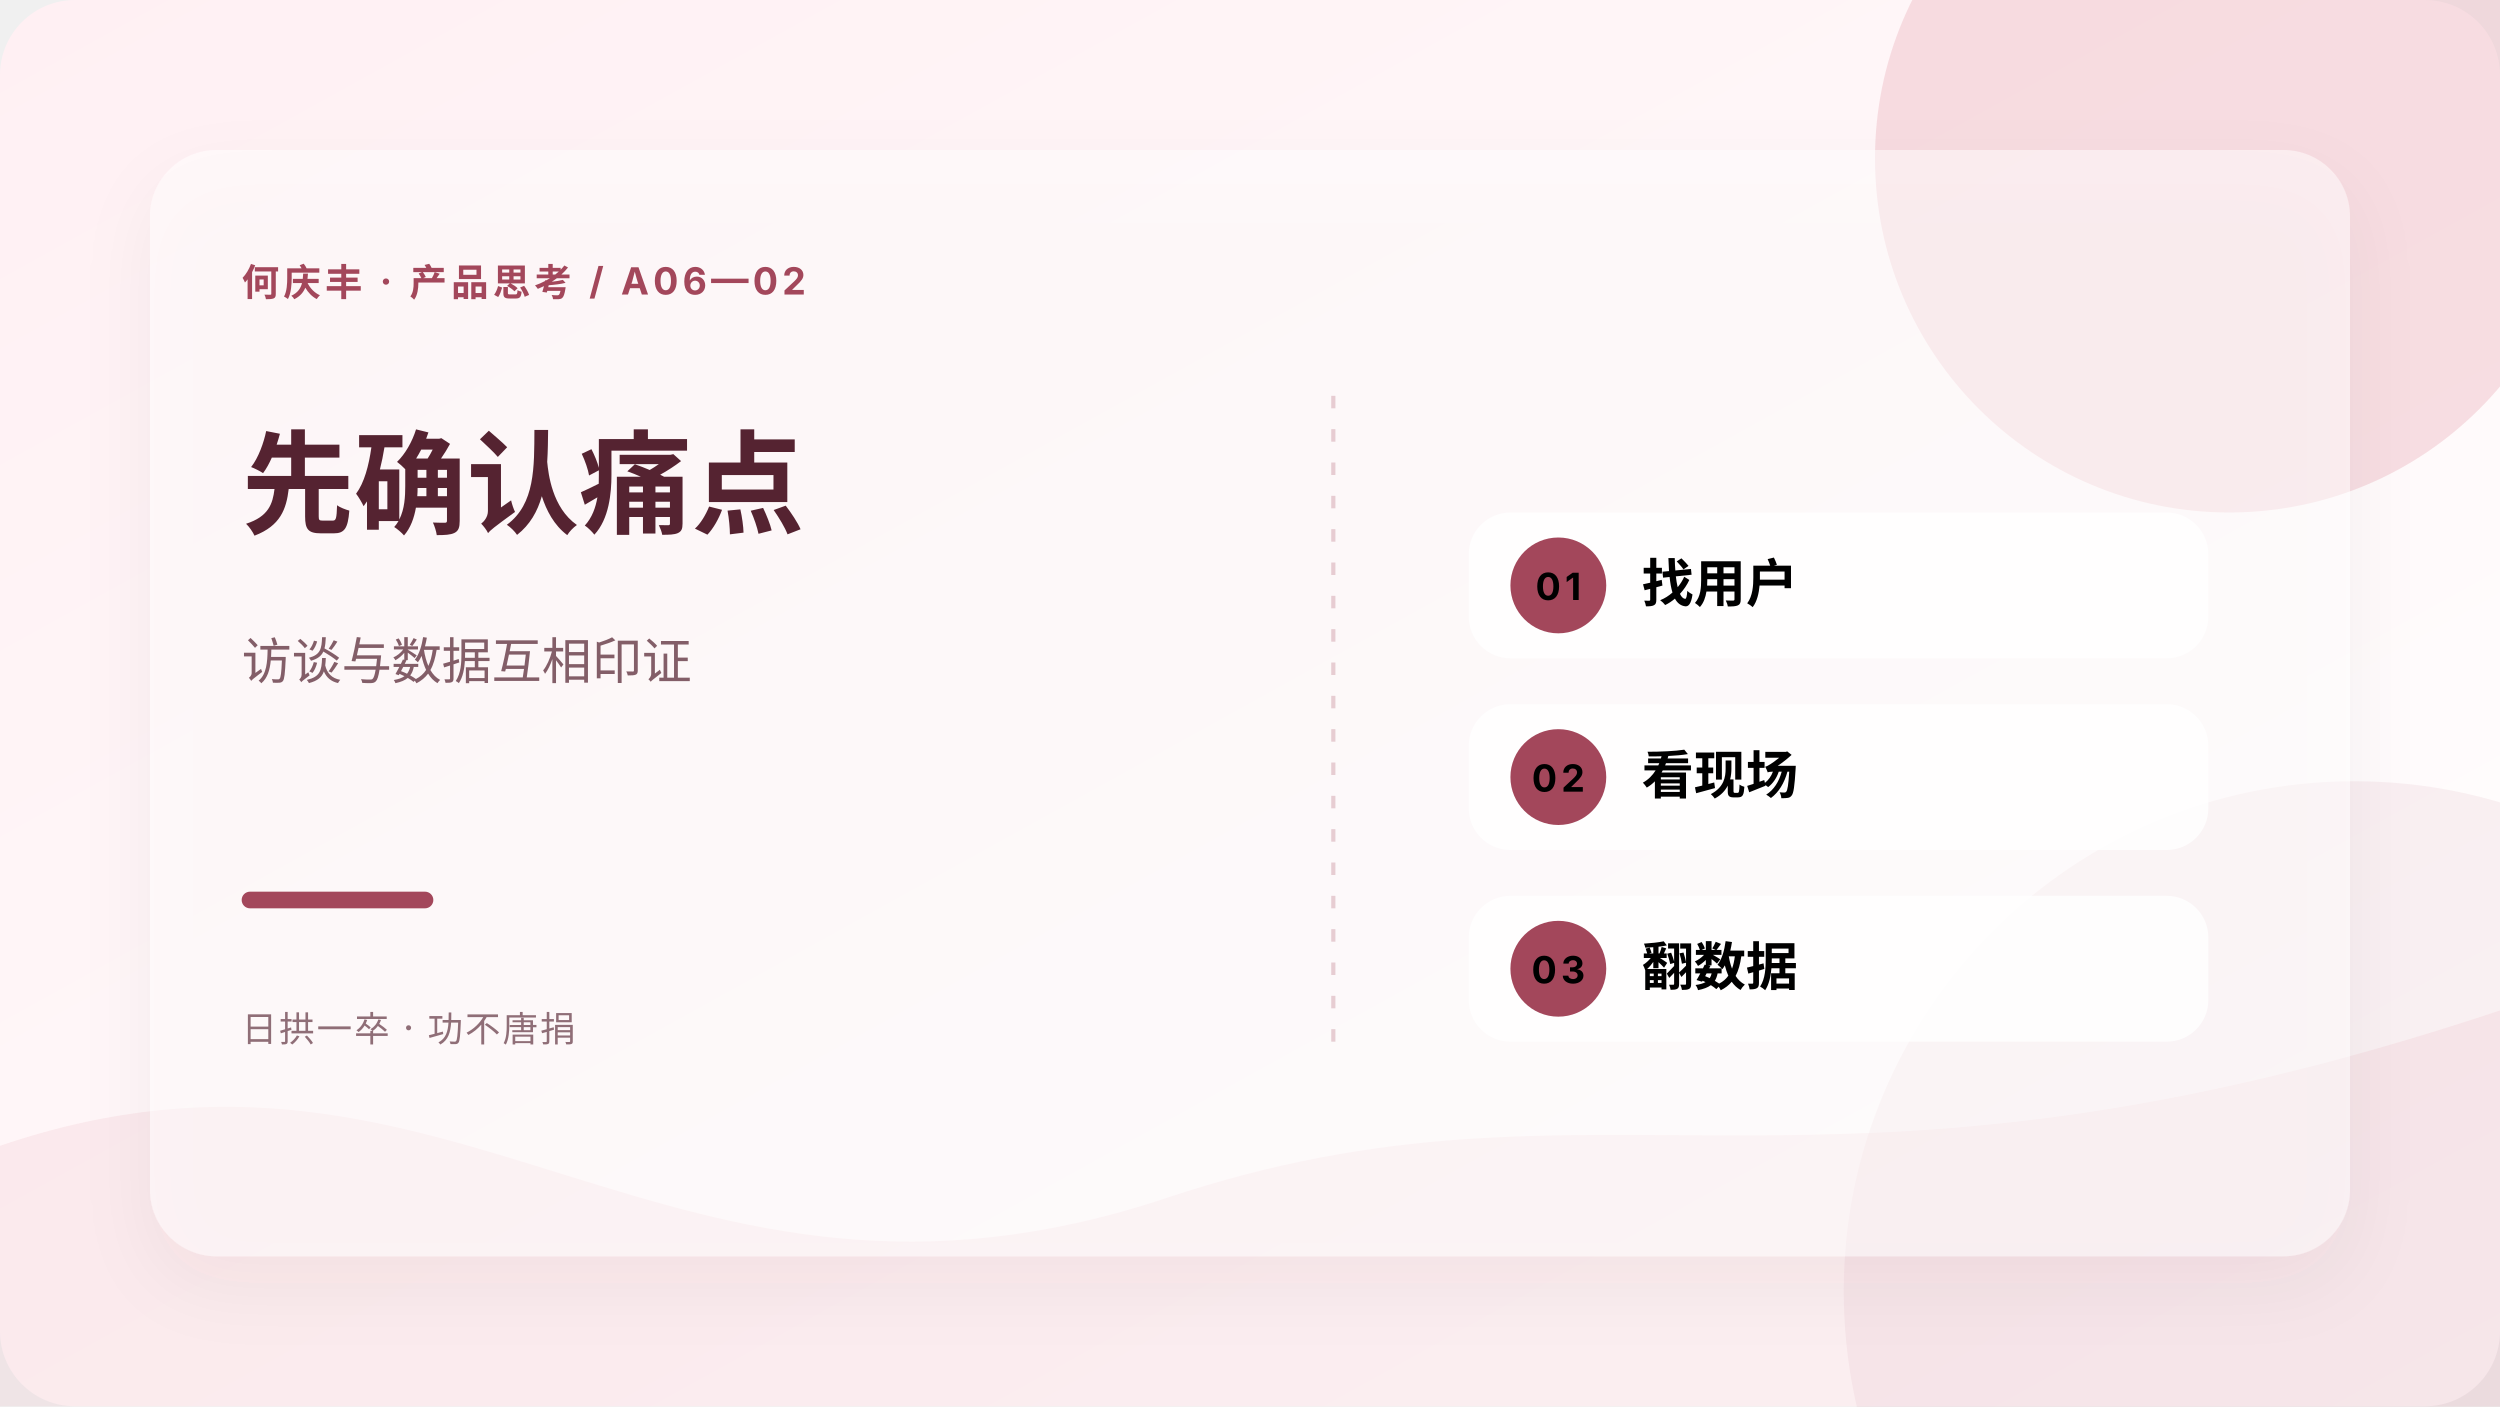
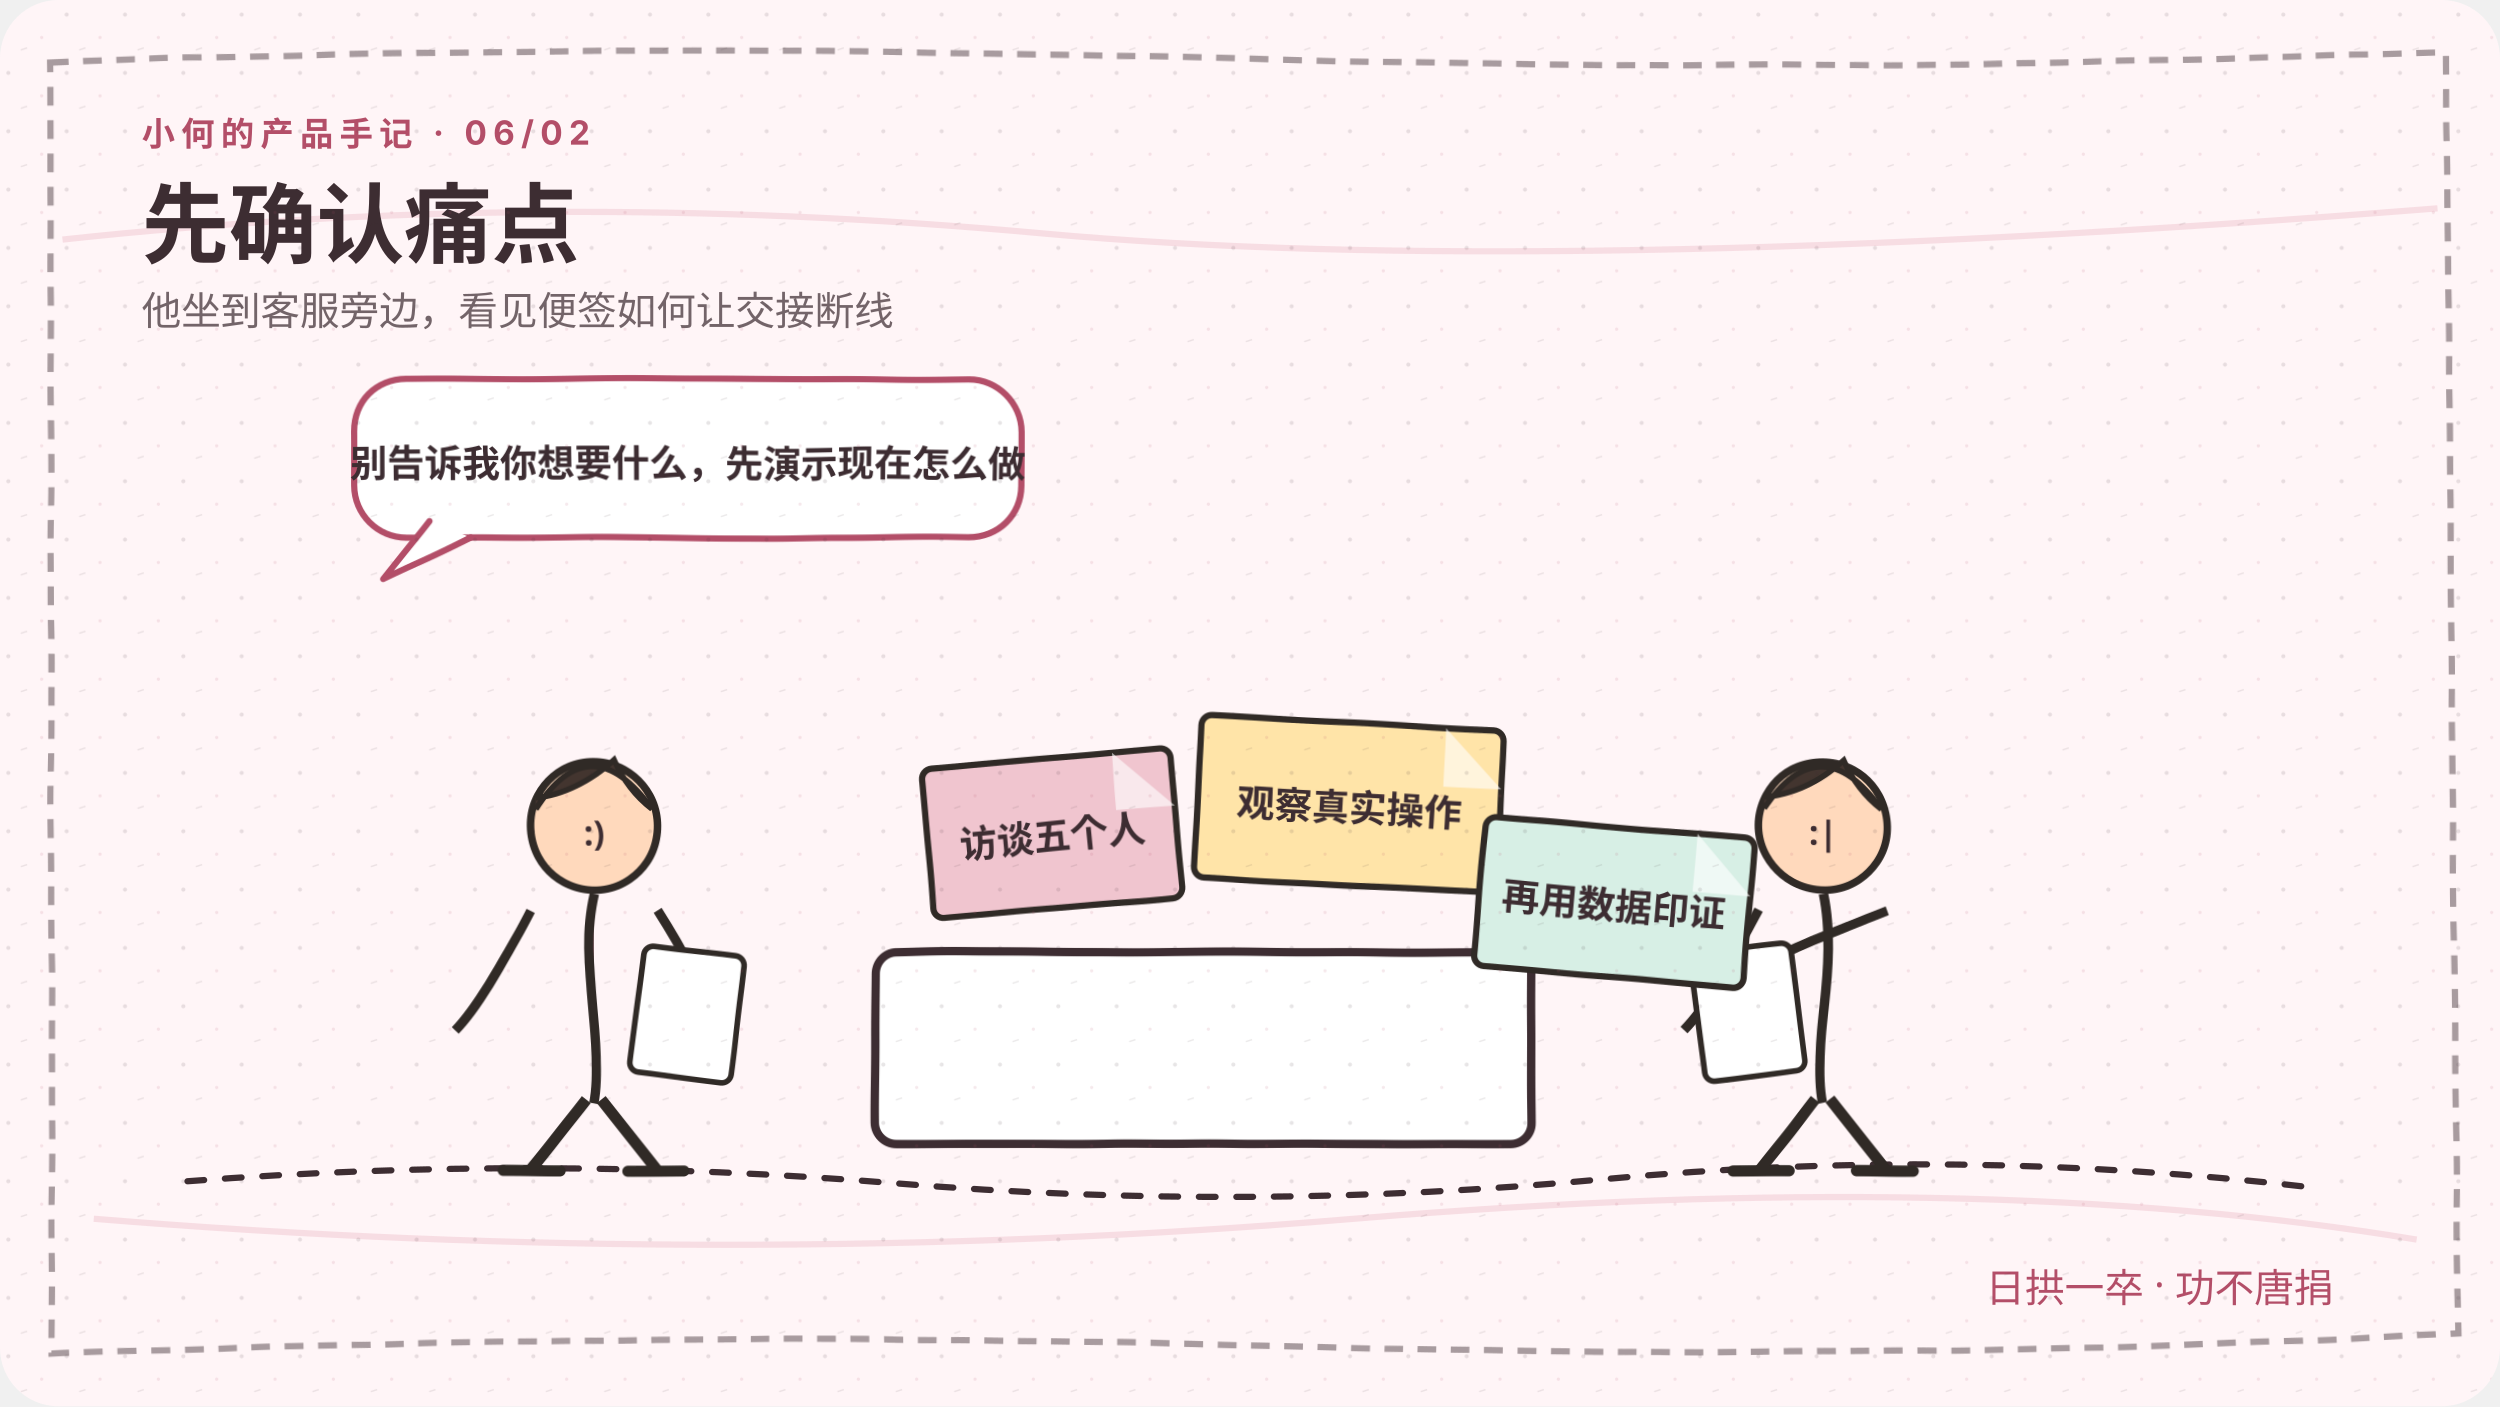
<svg xmlns="http://www.w3.org/2000/svg" width="1200" height="675" viewBox="0 0 1200 675" role="img" aria-labelledby="title desc">
  <defs>
-     <linearGradient id="bg" x1="0" y1="0" x2="1" y2="1">
-       <stop stop-color="#FFF0F3" />
-       <stop offset="1" stop-color="#FFFFFF" />
-     </linearGradient>
-     <filter id="shadow">
-       <feDropShadow dx="0" dy="14" stdDeviation="18" flood-color="#552331" flood-opacity=".10" />
+     <filter id="rough">
+       <feTurbulence type="fractalNoise" baseFrequency="0.015" numOctaves="2" seed="2" result="noise" />
+       <feDisplacementMap in="SourceGraphic" in2="noise" scale="1.6" />
    </filter>
+     <pattern id="grain" width="28" height="28" patternUnits="userSpaceOnUse">
+       <circle cx="4" cy="7" r="1" fill="#3D2D32" opacity=".12" />
+       <circle cx="20" cy="18" r=".8" fill="#B34E68" opacity=".12" />
+       <path d="M10 24 l3 -1" stroke="#3D2D32" stroke-width=".7" opacity=".1" />
+     </pattern>
  </defs>
  <style>
-     .kicker,.num{font:700 18px -apple-system,BlinkMacSystemFont,"PingFang SC","Microsoft YaHei",sans-serif;letter-spacing:2px}
-     .title{font:800 54px -apple-system,BlinkMacSystemFont,"PingFang SC","Microsoft YaHei",sans-serif}
-     .subtitle{font:400 24px -apple-system,BlinkMacSystemFont,"PingFang SC","Microsoft YaHei",sans-serif}
-     .label{font:700 25px -apple-system,BlinkMacSystemFont,"PingFang SC","Microsoft YaHei",sans-serif}
-     .foot{font:500 17px -apple-system,BlinkMacSystemFont,"PingFang SC","Microsoft YaHei",sans-serif;letter-spacing:1px}
+     .sketch{filter:url(#rough)}
+     .kicker{font:700 16px -apple-system,BlinkMacSystemFont,"PingFang SC","Microsoft YaHei",sans-serif;letter-spacing:3px}
+     .title{font:700 42px "Kaiti SC",STKaiti,"KaiTi","PingFang SC",sans-serif}
+     .subtitle{font:400 19px "Kaiti SC",STKaiti,"KaiTi","PingFang SC",sans-serif}
+     .note{font:500 20px "Kaiti SC",STKaiti,"KaiTi","PingFang SC",sans-serif;fill:#3D2D32}
+     .sticky{font:700 18px "Kaiti SC",STKaiti,"KaiTi","PingFang SC",sans-serif;fill:#3D2D32}
+     .bubble{font:600 18px "Kaiti SC",STKaiti,"KaiTi","PingFang SC",sans-serif;fill:#3D2D32}
+     .tiny{font:600 15px "Kaiti SC",STKaiti,"KaiTi","PingFang SC",sans-serif;fill:#fff}
+     .face{font:700 18px "Kaiti SC",STKaiti,"KaiTi",sans-serif;fill:#3D2D32}
+     .bigq{font:800 82px "Kaiti SC",STKaiti,"KaiTi",sans-serif;fill:#B34E68}
  </style>
-   <rect width="1200" height="675" rx="36" fill="url(#bg)" />
-   <circle cx="1070" cy="76" r="170" fill="#EDBAC5" fill-opacity=".45" />
-   <circle cx="1130" cy="620" r="245" fill="#A3475B" fill-opacity=".07" />
-   <path d="M0 550 C220 475 320 655 560 575 C770 505 870 595 1200 485 V675 H0Z" fill="#EDBAC5" fill-opacity=".22" />
-   <g filter="url(#shadow)">
-     <rect x="72" y="72" width="1056" height="531" rx="32" fill="#FFFFFF" fill-opacity=".48" />
+   <rect width="1200" height="675" rx="28" fill="#FFF5F7" />
+   <g opacity=".5">
+     <path d="M30 115 Q260 90 500 112 T1170 100" stroke="#F0C5CF" stroke-width="3" fill="none" />
+     <path d="M45 585 Q350 610 650 585 T1160 595" stroke="#F0C5CF" stroke-width="3" fill="none" />
  </g>
-   <text x="116" y="142" class="kicker" fill="#A3475B">何庆丰 · 产品思考  /  A06—02</text>
-   <text x="116" y="252" class="title" fill="#552331">先确认痛点</text>
-   <text x="116" y="326" class="subtitle" fill="#552331" opacity=".72">访谈与数据互相印证</text>
-   <rect x="116" y="428" width="92" height="8" rx="4" fill="#A3475B" />
-   <text x="116" y="500" class="foot" fill="#552331" opacity=".65">日拱一卒 · 功不唐捐</text>
-   <g>
-     <g>
-       <rect x="705" y="246" width="355" height="70" rx="20" fill="#FFFFFF" fill-opacity=".82" />
-       <circle cx="748" cy="281" r="23" fill="#A3475B" />
-       <text x="748" y="288" text-anchor="middle" class="num">01</text>
-       <text x="788" y="289" class="label">找用户</text>
+   <path d="M24 30 Q310 20 590 28 T1174 25 L1180 640 Q910 654 610 646 T25 650Z" fill="none" stroke="#3D2D32" stroke-width="3" stroke-dasharray="9 7" opacity=".45" class="sketch" />
+   <text x="68" y="70" class="kicker" fill="#B34E68">小何的产品手记  ·  06/02</text>
+   <text x="68" y="123" class="title" fill="#3D2D32">先确认痛点</text>
+   <text x="68" y="156" class="subtitle" fill="#3D2D32" opacity=".72">他坐到客服旁边，看见便签如何让交接断线</text>
+   <g transform="translate(0 32)">
+     <path d="M90 535 Q260 522 430 536 T770 534 T1110 538" stroke="#3D2D32" stroke-width="3" fill="none" stroke-linecap="round" stroke-linejoin="round" stroke-dasharray="8 10" />
+     <g class="sketch" transform="translate(285 530) scale(.9) translate(-285 -530)">
+       <circle cx="285" cy="346" r="34" fill="#FFD9BC" stroke="#302A26" stroke-width="4" />
+       <path d="M254 337 q30 -45 62 0 q-13 -10 -20 -26 q-20 18 -42 20" fill="#43352F" stroke="#302A26" stroke-width="3" />
+       <text x="285" y="356" text-anchor="middle" class="face">:)</text>
+       <path d="M285 382 C277 420 291 464 285 494" stroke="#302A26" stroke-width="5" fill="#B34E68" />
+       <path d="M251 391 Q227 438 211 455" stroke="#302A26" stroke-width="5" fill="none" />
+       <path d="M319 391 Q340 424 349 450" stroke="#302A26" stroke-width="5" fill="none" />
+       <path d="M281 492 L251 530" stroke="#302A26" stroke-width="6" />
+       <path d="M289 492 L319 530" stroke="#302A26" stroke-width="6" />
+       <path d="M237 530 h30 M303 530 h30" stroke="#302A26" stroke-width="6" stroke-linecap="round" />
+       <rect x="308" y="412" width="54" height="68" rx="5" fill="#fff" stroke="#302A26" stroke-width="3" transform="rotate(7 330 446)" />
    </g>
-     <g>
-       <rect x="705" y="338" width="355" height="70" rx="20" fill="#FFFFFF" fill-opacity=".82" />
-       <circle cx="748" cy="373" r="23" fill="#A3475B" />
-       <text x="748" y="380" text-anchor="middle" class="num">02</text>
-       <text x="788" y="381" class="label">看现场</text>
+     <g class="sketch" transform="translate(875 530) scale(.9) translate(-875 -530)">
+       <circle cx="875" cy="346" r="34" fill="#FFD9BC" stroke="#302A26" stroke-width="4" />
+       <path d="M844 337 q30 -45 62 0 q-13 -10 -20 -26 q-20 18 -42 20" fill="#43352F" stroke="#302A26" stroke-width="3" />
+       <text x="875" y="356" text-anchor="middle" class="face">:|</text>
+       <path d="M875 382 C883 420 869 464 875 494" stroke="#302A26" stroke-width="5" fill="#507A70" />
+       <path d="M841 391 Q817 438 801 455" stroke="#302A26" stroke-width="5" fill="none" />
+       <path d="M909 391 Q820 424 811 450" stroke="#302A26" stroke-width="5" fill="none" />
+       <path d="M871 492 L841 530" stroke="#302A26" stroke-width="6" />
+       <path d="M879 492 L909 530" stroke="#302A26" stroke-width="6" />
+       <path d="M827 530 h30 M893 530 h30" stroke="#302A26" stroke-width="6" stroke-linecap="round" />
+       <rect x="808" y="412" width="54" height="68" rx="5" fill="#fff" stroke="#302A26" stroke-width="3" transform="rotate(-7 830 446)" />
    </g>
-     <g>
-       <rect x="705" y="430" width="355" height="70" rx="20" fill="#FFFFFF" fill-opacity=".82" />
-       <circle cx="748" cy="465" r="23" fill="#A3475B" />
-       <text x="748" y="472" text-anchor="middle" class="num">03</text>
-       <text x="788" y="473" class="label">翻数据</text>
+     <rect x="420" y="425" width="315" height="92" rx="10" fill="#fff" stroke="#3D2D32" stroke-width="4" class="sketch" />
+     <g transform="rotate(-5 505.0 368.0)" class="sketch">
+       <rect x="445" y="332" width="120" height="72" rx="5" fill="#F0C5CF" stroke="#302A26" stroke-width="3" />
+       <path d="M537 332 l28 28 h-28z" fill="#fff" opacity=".6" />
+       <text x="505.0" y="376.0" class="sticky" text-anchor="middle">访谈五个人</text>
+     </g>
+     <g transform="rotate(3 647.5 354.0)" class="sketch">
+       <rect x="575" y="315" width="145" height="78" rx="5" fill="#FFE4A8" stroke="#302A26" stroke-width="3" />
+       <path d="M692 315 l28 28 h-28z" fill="#fff" opacity=".6" />
+       <text x="647.5" y="362.0" class="sticky" text-anchor="middle">观察真实操作</text>
+     </g>
+     <g transform="rotate(5 775.0 401.0)" class="sketch">
+       <rect x="710" y="365" width="130" height="72" rx="5" fill="#D7EFE5" stroke="#302A26" stroke-width="3" />
+       <path d="M812 365 l28 28 h-28z" fill="#fff" opacity=".6" />
+       <text x="775.0" y="409.0" class="sticky" text-anchor="middle">再用数据印证</text>
+     </g>
+     <g class="sketch">
+       <rect x="170" y="150" width="320" height="76" rx="25" fill="#fff" stroke="#B34E68" stroke-width="3" />
+       <path d="M206 218 l-22 28 l42 -20" stroke="#B34E68" stroke-width="3" fill="#fff" stroke-linecap="round" stroke-linejoin="round" />
+       <text x="330.0" y="197" class="bubble" text-anchor="middle">别告诉我你想要什么，先演示现在怎么做</text>
    </g>
  </g>
-   <path d="M640 190 V500" stroke="#A3475B" stroke-width="2" stroke-dasharray="6 10" opacity=".25" />
+   <text x="1120" y="625" text-anchor="end" class="subtitle" fill="#B34E68">日拱一卒 · 功不唐捐</text>
+   <rect width="1200" height="675" rx="28" fill="url(#grain)" pointer-events="none" />
</svg>
